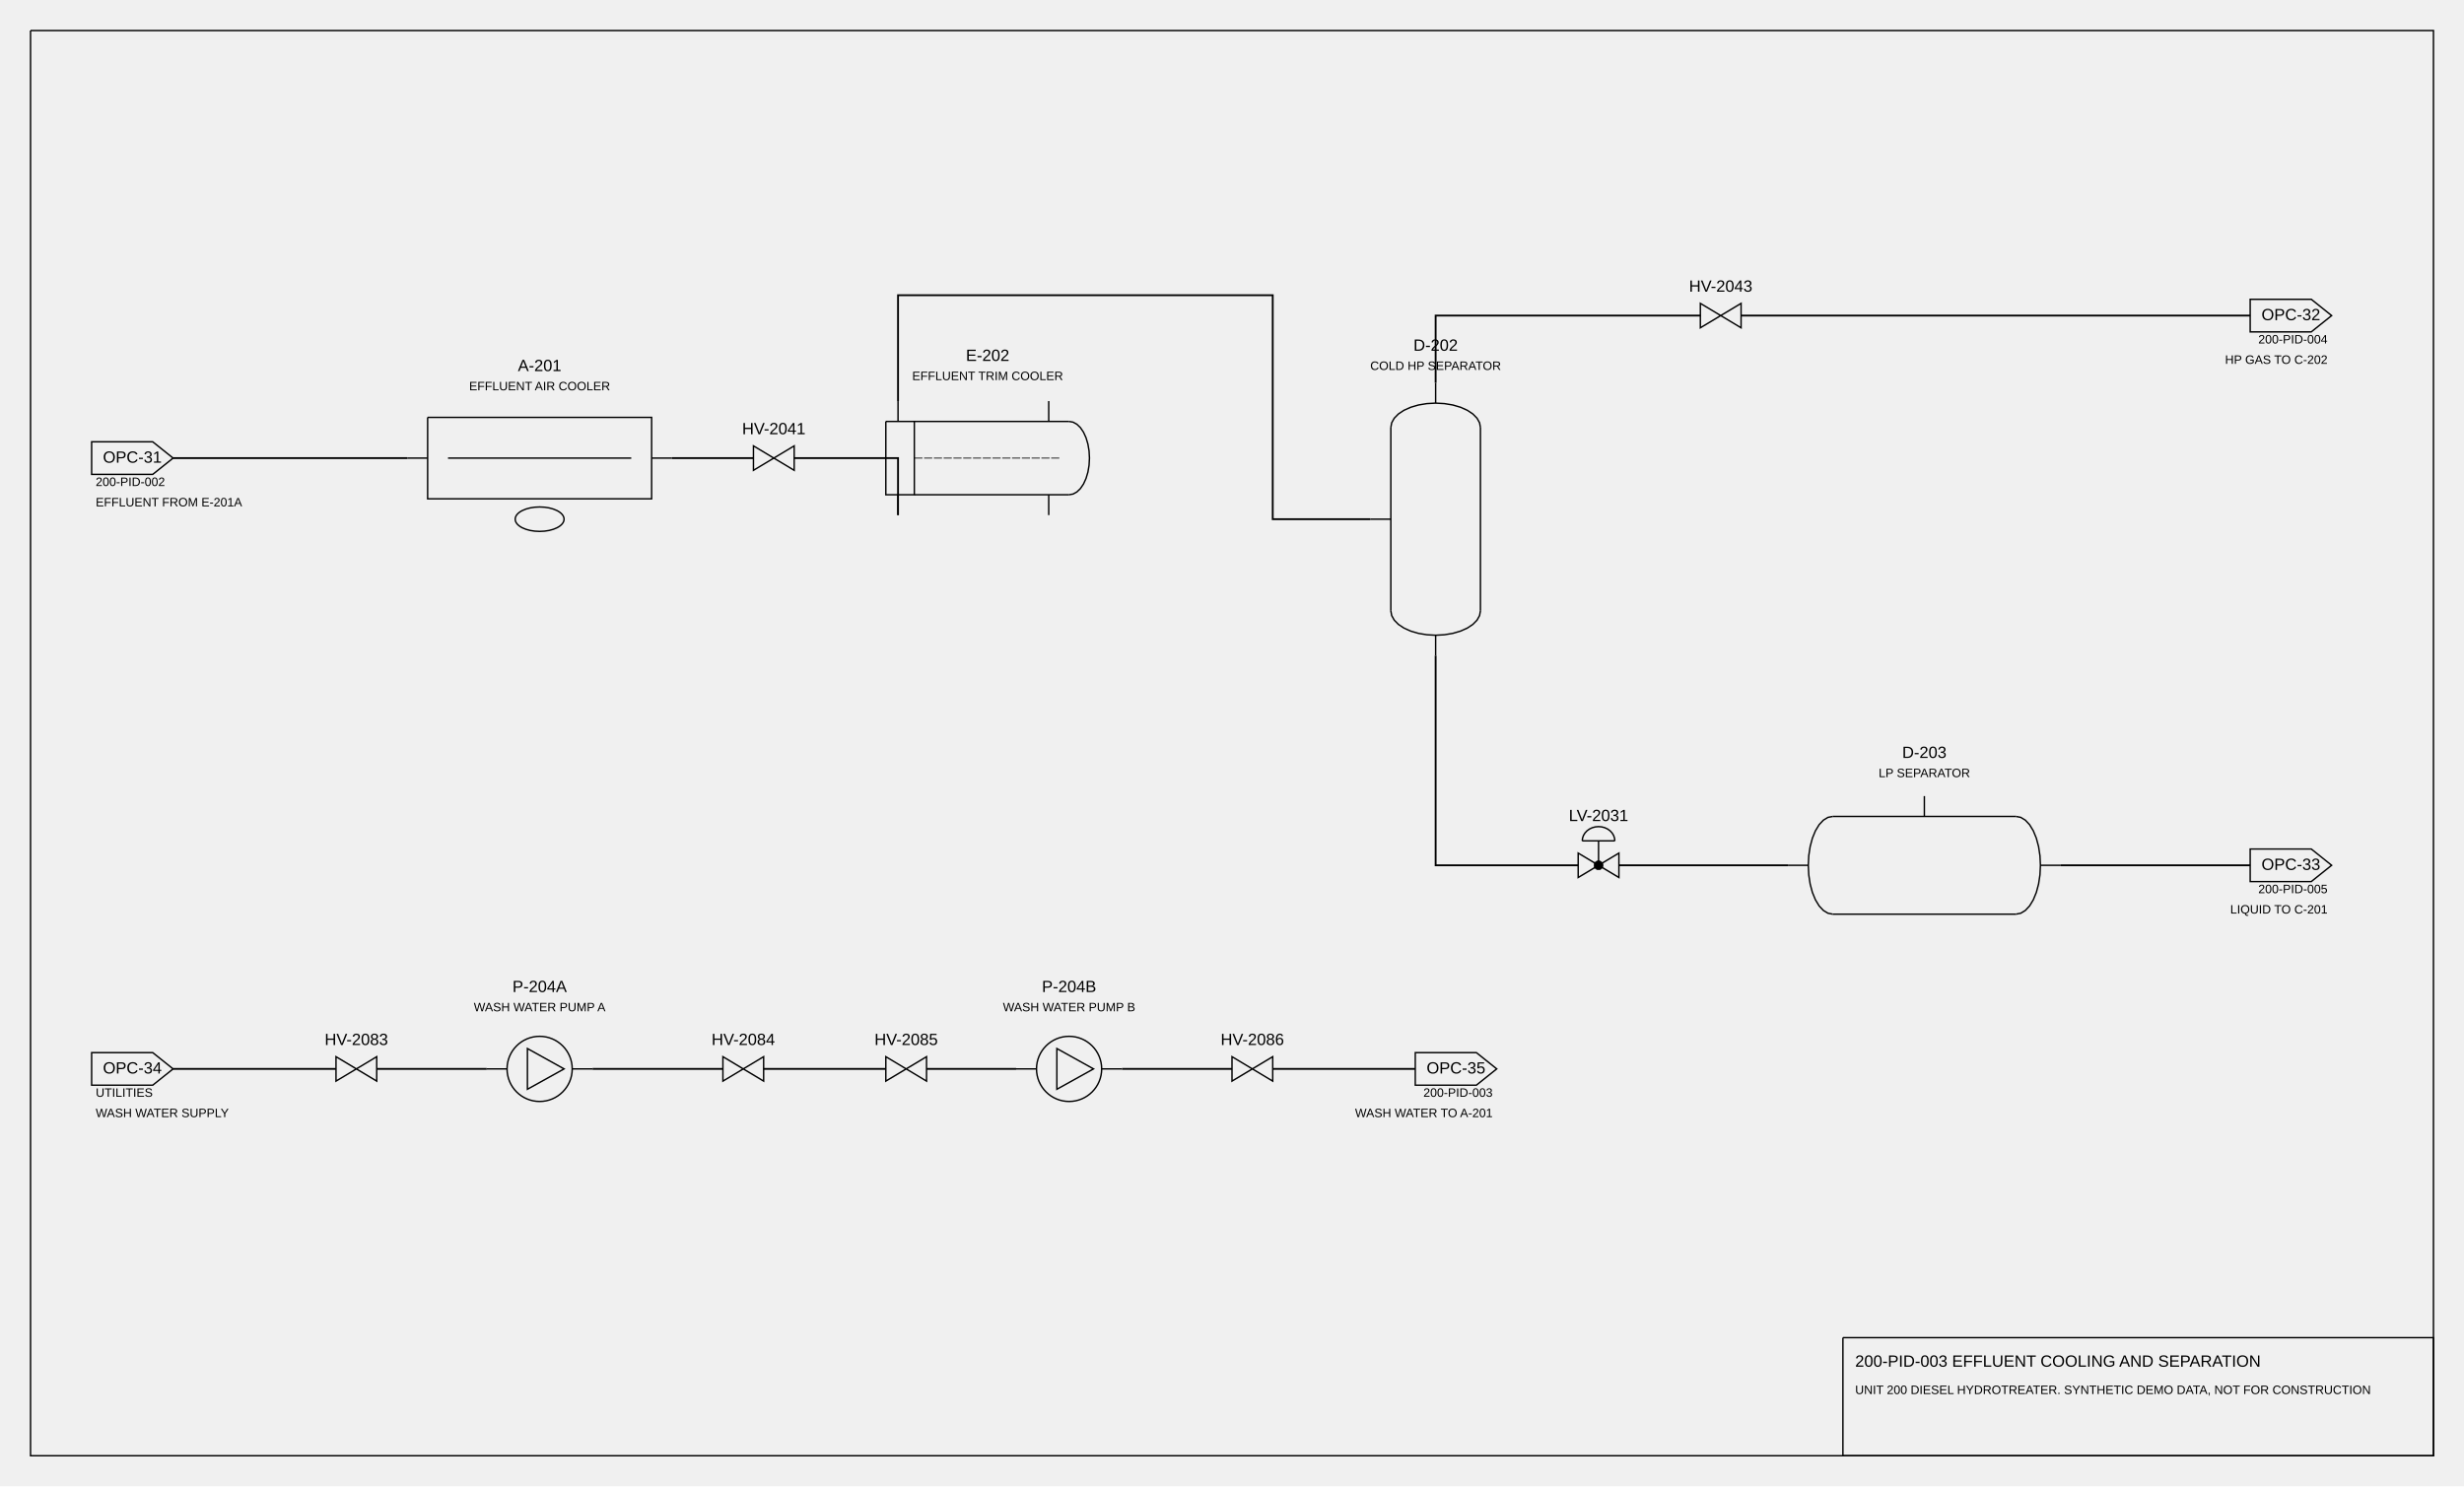
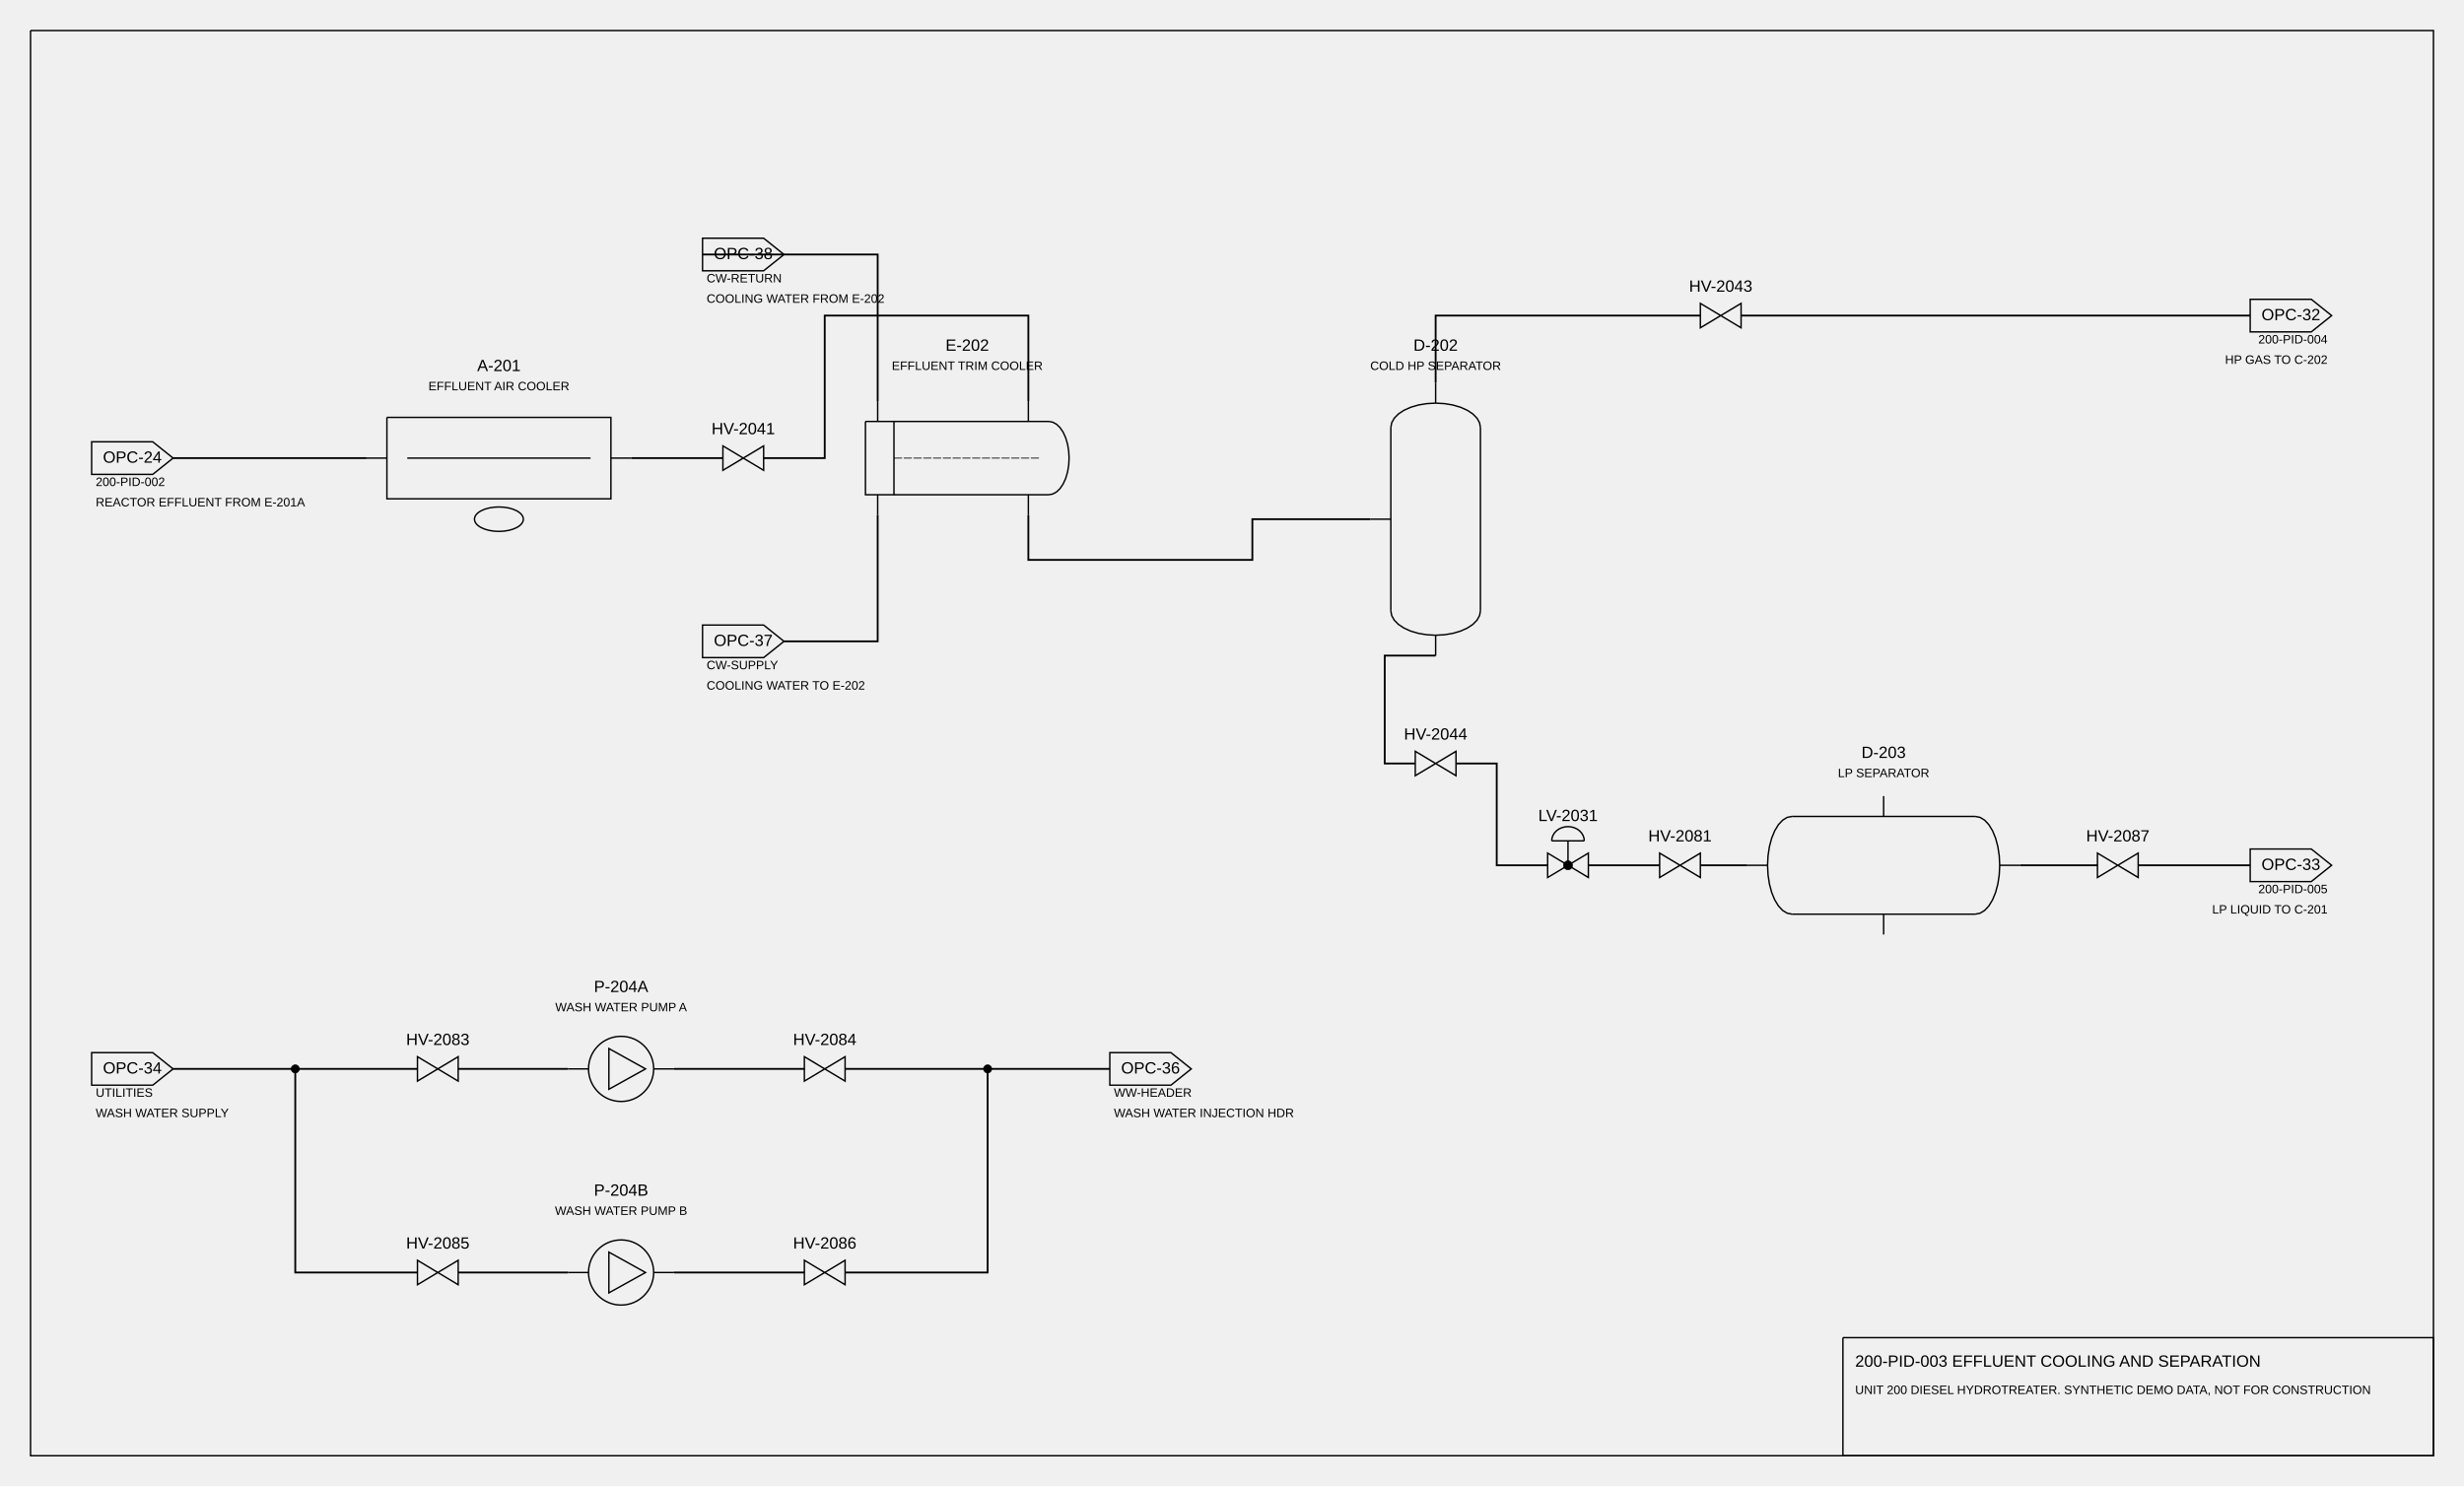
<svg xmlns="http://www.w3.org/2000/svg" width="1210.0" height="730.0" viewBox="-5.0 -5.0 1210.0 730.0">
  <rect x="-5.0" y="-5.0" width="1210.0" height="730.0" fill="#f0f0f0" />
  <g id="diagram-200-PID-003 Effluent cooling and separation" class="diagram">
    <g class="border">
      <polyline points="10.0,10.0 1190.0,10.0 1190.0,710.0 10.0,710.0 10.0,10.0" fill="none" stroke="rgb(0,0,0)" stroke-width="0.7" vector-effect="non-scaling-stroke" />
    </g>
    <g class="label">
      <polyline points="900.0,652.0 1190.0,652.0 1190.0,710.0 900.0,710.0 900.0,652.0" fill="none" stroke="rgb(0,0,0)" stroke-width="0.7" vector-effect="non-scaling-stroke" />
      <text x="906.0" y="664.0" text-anchor="start" dominant-baseline="middle" font-family="'Arial', Arial" font-size="8.0" fill="rgb(0,0,0)">200-PID-003  EFFLUENT COOLING AND SEPARATION</text>
      <text x="906.0" y="678.0" text-anchor="start" dominant-baseline="middle" font-family="'Arial', Arial" font-size="6.0" fill="rgb(0,0,0)">UNIT 200 DIESEL HYDROTREATER. SYNTHETIC DEMO DATA, NOT FOR CONSTRUCTION</text>
    </g>
    <g id="A_201" class="representation-group">
      <g class="static">
        <g>
-           <g id="AIR_COOLED_EXCHANGER" transform="translate(260.00,220.00)">
+           <g id="AIR_COOLED_EXCHANGER" transform="translate(240.00,220.00)">
            <polyline points="-55.0,-20.0 55.0,-20.0 55.0,20.0 -55.0,20.0 -55.0,-20.0" fill="none" stroke="rgb(0,0,0)" stroke-width="0.7" vector-effect="non-scaling-stroke" />
            <polyline points="-45.0,0.0 45.0,0.0" fill="none" stroke="rgb(0,0,0)" stroke-width="0.7" vector-effect="non-scaling-stroke" />
            <ellipse cx="0.0" cy="30.0" rx="12.0" ry="6.0" fill="none" stroke="rgb(0,0,0)" stroke-width="0.7" vector-effect="non-scaling-stroke" />
            <polyline points="-65.0,0.0 -55.0,0.0" fill="none" stroke="rgb(0,0,0)" stroke-width="0.7" vector-effect="non-scaling-stroke" />
            <polyline points="55.0,0.0 65.0,0.0" fill="none" stroke="rgb(0,0,0)" stroke-width="0.7" vector-effect="non-scaling-stroke" />
          </g>
        </g>
      </g>
      <g class="equipmenttagnamelabel">
-         <text x="260.0" y="175.0" text-anchor="middle" dominant-baseline="middle" font-family="'Arial', Arial" font-size="8.0" fill="rgb(0,0,0)">A-201</text>
-       </g>
-       <g class="label">
-         <text x="260.0" y="185.0" text-anchor="middle" dominant-baseline="middle" font-family="'Arial', Arial" font-size="6.0" fill="rgb(0,0,0)">EFFLUENT AIR COOLER</text>
+         <text x="240.0" y="175.0" text-anchor="middle" dominant-baseline="middle" font-family="'Arial', Arial" font-size="8.0" fill="rgb(0,0,0)">A-201</text>
+       </g>
+       <g class="label">
+         <text x="240.0" y="185.0" text-anchor="middle" dominant-baseline="middle" font-family="'Arial', Arial" font-size="6.0" fill="rgb(0,0,0)">EFFLUENT AIR COOLER</text>
      </g>
      <g id="A_201_N1" class="representation-group">
        <g id="A_201_N1_node" class="representation-group" />
      </g>
      <g id="A_201_N2" class="representation-group">
        <g id="A_201_N2_node" class="representation-group" />
      </g>
    </g>
    <g id="E_202" class="representation-group">
      <g class="static">
        <g>
-           <g id="SHELL_AND_TUBE_EXCHANGER" transform="translate(480.00,220.00)">
+           <g id="SHELL_AND_TUBE_EXCHANGER" transform="translate(470.00,220.00)">
            <polyline points="-50.0,-18.0 -36.0,-18.0 -36.0,18.0 -50.0,18.0 -50.0,-18.0" fill="none" stroke="rgb(0,0,0)" stroke-width="0.7" vector-effect="non-scaling-stroke" />
            <polyline points="-36.0,-18.0 40.0,-18.0" fill="none" stroke="rgb(0,0,0)" stroke-width="0.7" vector-effect="non-scaling-stroke" />
            <polyline points="-36.0,18.0 40.0,18.0" fill="none" stroke="rgb(0,0,0)" stroke-width="0.7" vector-effect="non-scaling-stroke" />
            <polyline points="40.0,-18.0 41.951,-17.654 43.827,-16.63 45.556,-14.966 47.071,-12.728 48.315,-10 49.239,-6.888 49.808,-3.512 50.0,0.0 49.808,3.512 49.239,6.888 48.315,10 47.071,12.728 45.556,14.966 43.827,16.63 41.951,17.654 40.0,18.0" fill="none" stroke="rgb(0,0,0)" stroke-width="0.7" vector-effect="non-scaling-stroke" />
            <polyline points="-36.0,0.0 36.0,0.0" fill="none" stroke="rgb(0,0,0)" stroke-width="0.4" vector-effect="non-scaling-stroke" stroke-dasharray="4.0,0.8" />
            <polyline points="-44.0,18.0 -44.0,28.0" fill="none" stroke="rgb(0,0,0)" stroke-width="0.7" vector-effect="non-scaling-stroke" />
            <polyline points="-44.0,-18.0 -44.0,-28.0" fill="none" stroke="rgb(0,0,0)" stroke-width="0.7" vector-effect="non-scaling-stroke" />
            <polyline points="30.0,-18.0 30.0,-28.0" fill="none" stroke="rgb(0,0,0)" stroke-width="0.7" vector-effect="non-scaling-stroke" />
            <polyline points="30.0,18.0 30.0,28.0" fill="none" stroke="rgb(0,0,0)" stroke-width="0.7" vector-effect="non-scaling-stroke" />
          </g>
        </g>
      </g>
      <g class="equipmenttagnamelabel">
-         <text x="480.0" y="170.0" text-anchor="middle" dominant-baseline="middle" font-family="'Arial', Arial" font-size="8.0" fill="rgb(0,0,0)">E-202</text>
-       </g>
-       <g class="label">
-         <text x="480.0" y="180.0" text-anchor="middle" dominant-baseline="middle" font-family="'Arial', Arial" font-size="6.0" fill="rgb(0,0,0)">EFFLUENT TRIM COOLER</text>
+         <text x="470.0" y="165.0" text-anchor="middle" dominant-baseline="middle" font-family="'Arial', Arial" font-size="8.0" fill="rgb(0,0,0)">E-202</text>
+       </g>
+       <g class="label">
+         <text x="470.0" y="175.0" text-anchor="middle" dominant-baseline="middle" font-family="'Arial', Arial" font-size="6.0" fill="rgb(0,0,0)">EFFLUENT TRIM COOLER</text>
      </g>
      <g id="E_202_N1" class="representation-group">
        <g id="E_202_N1_node" class="representation-group" />
      </g>
      <g id="E_202_N2" class="representation-group">
        <g id="E_202_N2_node" class="representation-group" />
+       </g>
+       <g id="E_202_N3" class="representation-group">
+         <g id="E_202_N3_node" class="representation-group" />
+       </g>
+       <g id="E_202_N4" class="representation-group">
+         <g id="E_202_N4_node" class="representation-group" />
      </g>
    </g>
    <g id="D_202" class="representation-group">
      <g class="static">
        <g>
          <g id="VERTICAL_DRUM" transform="translate(700.00,250.00)">
            <polyline points="-22.0,-45.0 -22.0,45.0" fill="none" stroke="rgb(0,0,0)" stroke-width="0.7" vector-effect="non-scaling-stroke" />
            <polyline points="22.0,-45.0 22.0,45.0" fill="none" stroke="rgb(0,0,0)" stroke-width="0.7" vector-effect="non-scaling-stroke" />
            <polyline points="-22.0,-45.0 -21.577,-47.341 -20.325,-49.592 -18.292,-51.667 -15.556,-53.485 -12.223,-54.978 -8.419,-56.087 -4.292,-56.769 -0.0,-57.0 4.292,-56.769 8.419,-56.087 12.223,-54.978 15.556,-53.485 18.292,-51.667 20.325,-49.592 21.577,-47.341 22.0,-45.0" fill="none" stroke="rgb(0,0,0)" stroke-width="0.7" vector-effect="non-scaling-stroke" />
            <polyline points="22.0,45.0 21.577,47.341 20.325,49.592 18.292,51.667 15.556,53.485 12.223,54.978 8.419,56.087 4.292,56.769 0.0,57.0 -4.292,56.769 -8.419,56.087 -12.223,54.978 -15.556,53.485 -18.292,51.667 -20.325,49.592 -21.577,47.341 -22.0,45.0" fill="none" stroke="rgb(0,0,0)" stroke-width="0.7" vector-effect="non-scaling-stroke" />
            <polyline points="-22.0,0.0 -32.0,0.0" fill="none" stroke="rgb(0,0,0)" stroke-width="0.7" vector-effect="non-scaling-stroke" />
            <polyline points="0.0,-57.0 0.0,-67.0" fill="none" stroke="rgb(0,0,0)" stroke-width="0.7" vector-effect="non-scaling-stroke" />
            <polyline points="0.0,57.0 0.0,67.0" fill="none" stroke="rgb(0,0,0)" stroke-width="0.7" vector-effect="non-scaling-stroke" />
          </g>
        </g>
      </g>
      <g class="equipmenttagnamelabel">
        <text x="700.0" y="165.0" text-anchor="middle" dominant-baseline="middle" font-family="'Arial', Arial" font-size="8.0" fill="rgb(0,0,0)">D-202</text>
      </g>
      <g class="label">
        <text x="700.0" y="175.0" text-anchor="middle" dominant-baseline="middle" font-family="'Arial', Arial" font-size="6.0" fill="rgb(0,0,0)">COLD HP SEPARATOR</text>
      </g>
      <g id="D_202_N1" class="representation-group">
        <g id="D_202_N1_node" class="representation-group" />
      </g>
      <g id="D_202_N2" class="representation-group">
        <g id="D_202_N2_node" class="representation-group" />
      </g>
      <g id="D_202_N3" class="representation-group">
        <g id="D_202_N3_node" class="representation-group" />
      </g>
    </g>
    <g id="D_203" class="representation-group">
      <g class="static">
        <g>
-           <g id="HORIZONTAL_DRUM" transform="translate(940.00,420.00)">
+           <g id="HORIZONTAL_DRUM" transform="translate(920.00,420.00)">
            <polyline points="-45.0,-24.0 45.0,-24.0" fill="none" stroke="rgb(0,0,0)" stroke-width="0.7" vector-effect="non-scaling-stroke" />
            <polyline points="-45.0,24.0 45.0,24.0" fill="none" stroke="rgb(0,0,0)" stroke-width="0.7" vector-effect="non-scaling-stroke" />
            <polyline points="-45.0,24.0 -47.341,23.539 -49.592,22.173 -51.667,19.955 -53.485,16.971 -54.978,13.334 -56.087,9.184 -56.769,4.682 -57.0,0.0 -56.769,-4.682 -56.087,-9.184 -54.978,-13.334 -53.485,-16.971 -51.667,-19.955 -49.592,-22.173 -47.341,-23.539 -45.0,-24.0" fill="none" stroke="rgb(0,0,0)" stroke-width="0.7" vector-effect="non-scaling-stroke" />
            <polyline points="45.0,-24.0 47.341,-23.539 49.592,-22.173 51.667,-19.955 53.485,-16.971 54.978,-13.334 56.087,-9.184 56.769,-4.682 57.0,0.0 56.769,4.682 56.087,9.184 54.978,13.334 53.485,16.971 51.667,19.955 49.592,22.173 47.341,23.539 45.0,24.0" fill="none" stroke="rgb(0,0,0)" stroke-width="0.7" vector-effect="non-scaling-stroke" />
            <polyline points="-57.0,0.0 -67.0,0.0" fill="none" stroke="rgb(0,0,0)" stroke-width="0.7" vector-effect="non-scaling-stroke" />
            <polyline points="57.0,0.0 67.0,0.0" fill="none" stroke="rgb(0,0,0)" stroke-width="0.7" vector-effect="non-scaling-stroke" />
            <polyline points="0.0,-24.0 0.0,-34.0" fill="none" stroke="rgb(0,0,0)" stroke-width="0.7" vector-effect="non-scaling-stroke" />
+             <polyline points="0.0,24.0 0.0,34.0" fill="none" stroke="rgb(0,0,0)" stroke-width="0.7" vector-effect="non-scaling-stroke" />
          </g>
        </g>
      </g>
      <g class="equipmenttagnamelabel">
-         <text x="940.0" y="365.0" text-anchor="middle" dominant-baseline="middle" font-family="'Arial', Arial" font-size="8.0" fill="rgb(0,0,0)">D-203</text>
-       </g>
-       <g class="label">
-         <text x="940.0" y="375.0" text-anchor="middle" dominant-baseline="middle" font-family="'Arial', Arial" font-size="6.0" fill="rgb(0,0,0)">LP SEPARATOR</text>
+         <text x="920.0" y="365.0" text-anchor="middle" dominant-baseline="middle" font-family="'Arial', Arial" font-size="8.0" fill="rgb(0,0,0)">D-203</text>
+       </g>
+       <g class="label">
+         <text x="920.0" y="375.0" text-anchor="middle" dominant-baseline="middle" font-family="'Arial', Arial" font-size="6.0" fill="rgb(0,0,0)">LP SEPARATOR</text>
      </g>
      <g id="D_203_N1" class="representation-group">
        <g id="D_203_N1_node" class="representation-group" />
      </g>
      <g id="D_203_N2" class="representation-group">
        <g id="D_203_N2_node" class="representation-group" />
      </g>
    </g>
    <g id="P_204A" class="representation-group">
      <g class="static">
        <g>
-           <g id="CENTRIFUGAL_PUMP" transform="translate(260.00,520.00)">
+           <g id="CENTRIFUGAL_PUMP" transform="translate(300.00,520.00)">
            <ellipse cx="0.0" cy="0.0" rx="16.0" ry="16.0" fill="none" stroke="rgb(0,0,0)" stroke-width="0.7" vector-effect="non-scaling-stroke" />
            <polygon points="-6.0,-10.0 12.0,0.0 -6.0,10.0" fill="none" stroke="rgb(0,0,0)" stroke-width="0.7" vector-effect="non-scaling-stroke" />
            <polyline points="-26.0,0.0 -16.0,0.0" fill="none" stroke="rgb(0,0,0)" stroke-width="0.7" vector-effect="non-scaling-stroke" />
            <polyline points="16.0,0.0 26.0,0.0" fill="none" stroke="rgb(0,0,0)" stroke-width="0.7" vector-effect="non-scaling-stroke" />
          </g>
        </g>
      </g>
      <g class="equipmenttagnamelabel">
-         <text x="260.0" y="480.0" text-anchor="middle" dominant-baseline="middle" font-family="'Arial', Arial" font-size="8.0" fill="rgb(0,0,0)">P-204A</text>
-       </g>
-       <g class="label">
-         <text x="260.0" y="490.0" text-anchor="middle" dominant-baseline="middle" font-family="'Arial', Arial" font-size="6.0" fill="rgb(0,0,0)">WASH WATER PUMP A</text>
+         <text x="300.0" y="480.0" text-anchor="middle" dominant-baseline="middle" font-family="'Arial', Arial" font-size="8.0" fill="rgb(0,0,0)">P-204A</text>
+       </g>
+       <g class="label">
+         <text x="300.0" y="490.0" text-anchor="middle" dominant-baseline="middle" font-family="'Arial', Arial" font-size="6.0" fill="rgb(0,0,0)">WASH WATER PUMP A</text>
      </g>
      <g id="P_204A_N1" class="representation-group">
        <g id="P_204A_N1_node" class="representation-group" />
      </g>
      <g id="P_204A_N2" class="representation-group">
        <g id="P_204A_N2_node" class="representation-group" />
      </g>
    </g>
    <g id="P_204B" class="representation-group">
      <g class="static">
        <g>
-           <g id="CENTRIFUGAL_PUMP" transform="translate(520.00,520.00)">
+           <g id="CENTRIFUGAL_PUMP" transform="translate(300.00,620.00)">
            <ellipse cx="0.0" cy="0.0" rx="16.0" ry="16.0" fill="none" stroke="rgb(0,0,0)" stroke-width="0.7" vector-effect="non-scaling-stroke" />
            <polygon points="-6.0,-10.0 12.0,0.0 -6.0,10.0" fill="none" stroke="rgb(0,0,0)" stroke-width="0.7" vector-effect="non-scaling-stroke" />
            <polyline points="-26.0,0.0 -16.0,0.0" fill="none" stroke="rgb(0,0,0)" stroke-width="0.7" vector-effect="non-scaling-stroke" />
            <polyline points="16.0,0.0 26.0,0.0" fill="none" stroke="rgb(0,0,0)" stroke-width="0.7" vector-effect="non-scaling-stroke" />
          </g>
        </g>
      </g>
      <g class="equipmenttagnamelabel">
-         <text x="520.0" y="480.0" text-anchor="middle" dominant-baseline="middle" font-family="'Arial', Arial" font-size="8.0" fill="rgb(0,0,0)">P-204B</text>
-       </g>
-       <g class="label">
-         <text x="520.0" y="490.0" text-anchor="middle" dominant-baseline="middle" font-family="'Arial', Arial" font-size="6.0" fill="rgb(0,0,0)">WASH WATER PUMP B</text>
+         <text x="300.0" y="580.0" text-anchor="middle" dominant-baseline="middle" font-family="'Arial', Arial" font-size="8.0" fill="rgb(0,0,0)">P-204B</text>
+       </g>
+       <g class="label">
+         <text x="300.0" y="590.0" text-anchor="middle" dominant-baseline="middle" font-family="'Arial', Arial" font-size="6.0" fill="rgb(0,0,0)">WASH WATER PUMP B</text>
      </g>
      <g id="P_204B_N1" class="representation-group">
        <g id="P_204B_N1_node" class="representation-group" />
      </g>
      <g id="P_204B_N2" class="representation-group">
        <g id="P_204B_N2_node" class="representation-group" />
      </g>
    </g>
    <g id="HV_2041" class="representation-group">
      <g class="static">
        <g>
-           <g id="GATE_VALVE" transform="translate(375.00,220.00)">
-             <polygon points="-10.0,-6.0 10.0,6.0 10.0,-6.0 -10.0,6.0" fill="none" stroke="rgb(0,0,0)" stroke-width="0.7" vector-effect="non-scaling-stroke" />
-           </g>
-         </g>
-       </g>
-       <g class="valvelabel">
-         <text x="375.0" y="206.0" text-anchor="middle" dominant-baseline="middle" font-family="'Arial', Arial" font-size="8.0" fill="rgb(0,0,0)">HV-2041</text>
+           <g id="GATE_VALVE" transform="translate(360.00,220.00)">
+             <polygon points="-10.0,-6.0 10.0,6.0 10.0,-6.0 -10.0,6.0" fill="none" stroke="rgb(0,0,0)" stroke-width="0.7" vector-effect="non-scaling-stroke" />
+           </g>
+         </g>
+       </g>
+       <g class="valvelabel">
+         <text x="360.0" y="206.0" text-anchor="middle" dominant-baseline="middle" font-family="'Arial', Arial" font-size="8.0" fill="rgb(0,0,0)">HV-2041</text>
      </g>
      <g id="HV_2041_in" class="representation-group" />
      <g id="HV_2041_out" class="representation-group" />
    </g>
    <g id="HV_2043" class="representation-group">
      <g class="static">
        <g>
          <g id="GATE_VALVE" transform="translate(840.00,150.00)">
            <polygon points="-10.0,-6.0 10.0,6.0 10.0,-6.0 -10.0,6.0" fill="none" stroke="rgb(0,0,0)" stroke-width="0.7" vector-effect="non-scaling-stroke" />
          </g>
        </g>
      </g>
      <g class="valvelabel">
        <text x="840.0" y="136.0" text-anchor="middle" dominant-baseline="middle" font-family="'Arial', Arial" font-size="8.0" fill="rgb(0,0,0)">HV-2043</text>
      </g>
      <g id="HV_2043_in" class="representation-group" />
      <g id="HV_2043_out" class="representation-group" />
    </g>
+     <g id="HV_2044" class="representation-group">
+       <g class="static">
+         <g>
+           <g id="GATE_VALVE" transform="translate(700.00,370.00)">
+             <polygon points="-10.0,-6.0 10.0,6.0 10.0,-6.0 -10.0,6.0" fill="none" stroke="rgb(0,0,0)" stroke-width="0.7" vector-effect="non-scaling-stroke" />
+           </g>
+         </g>
+       </g>
+       <g class="valvelabel">
+         <text x="700.0" y="356.0" text-anchor="middle" dominant-baseline="middle" font-family="'Arial', Arial" font-size="8.0" fill="rgb(0,0,0)">HV-2044</text>
+       </g>
+       <g id="HV_2044_in" class="representation-group" />
+       <g id="HV_2044_out" class="representation-group" />
+     </g>
    <g id="LV_2031" class="representation-group">
      <g class="static">
        <g>
-           <g id="GLOBE_CONTROL_VALVE" transform="translate(780.00,420.00)">
+           <g id="GLOBE_CONTROL_VALVE" transform="translate(765.00,420.00)">
            <polygon points="-10.0,-6.0 10.0,6.0 10.0,-6.0 -10.0,6.0" fill="none" stroke="rgb(0,0,0)" stroke-width="0.7" vector-effect="non-scaling-stroke" />
            <ellipse cx="0.0" cy="0.0" rx="2.2" ry="2.2" fill="rgb(0,0,0)" stroke="rgb(0,0,0)" stroke-width="0.3" vector-effect="non-scaling-stroke" />
            <polyline points="0.0,0.0 0.0,-12.0" fill="none" stroke="rgb(0,0,0)" stroke-width="0.7" vector-effect="non-scaling-stroke" />
            <polyline points="-8.0,-12.0 8.0,-12.0" fill="none" stroke="rgb(0,0,0)" stroke-width="0.7" vector-effect="non-scaling-stroke" />
            <polyline points="-8.0,-12.0 -7.846,-13.366 -7.391,-14.679 -6.652,-15.889 -5.657,-16.95 -4.445,-17.82 -3.062,-18.467 -1.561,-18.866 -0.0,-19.0 1.561,-18.866 3.062,-18.467 4.445,-17.82 5.657,-16.95 6.652,-15.889 7.391,-14.679 7.846,-13.366 8.0,-12.0" fill="none" stroke="rgb(0,0,0)" stroke-width="0.7" vector-effect="non-scaling-stroke" />
          </g>
        </g>
      </g>
      <g class="valvelabel">
-         <text x="780.0" y="396.0" text-anchor="middle" dominant-baseline="middle" font-family="'Arial', Arial" font-size="8.0" fill="rgb(0,0,0)">LV-2031</text>
+         <text x="765.0" y="396.0" text-anchor="middle" dominant-baseline="middle" font-family="'Arial', Arial" font-size="8.0" fill="rgb(0,0,0)">LV-2031</text>
      </g>
      <g id="LV_2031_in" class="representation-group" />
      <g id="LV_2031_out" class="representation-group" />
    </g>
+     <g id="HV_2081" class="representation-group">
+       <g class="static">
+         <g>
+           <g id="GATE_VALVE" transform="translate(820.00,420.00)">
+             <polygon points="-10.0,-6.0 10.0,6.0 10.0,-6.0 -10.0,6.0" fill="none" stroke="rgb(0,0,0)" stroke-width="0.7" vector-effect="non-scaling-stroke" />
+           </g>
+         </g>
+       </g>
+       <g class="valvelabel">
+         <text x="820.0" y="406.0" text-anchor="middle" dominant-baseline="middle" font-family="'Arial', Arial" font-size="8.0" fill="rgb(0,0,0)">HV-2081</text>
+       </g>
+       <g id="HV_2081_in" class="representation-group" />
+       <g id="HV_2081_out" class="representation-group" />
+     </g>
+     <g id="HV_2087" class="representation-group">
+       <g class="static">
+         <g>
+           <g id="GATE_VALVE" transform="translate(1035.00,420.00)">
+             <polygon points="-10.0,-6.0 10.0,6.0 10.0,-6.0 -10.0,6.0" fill="none" stroke="rgb(0,0,0)" stroke-width="0.7" vector-effect="non-scaling-stroke" />
+           </g>
+         </g>
+       </g>
+       <g class="valvelabel">
+         <text x="1035.0" y="406.0" text-anchor="middle" dominant-baseline="middle" font-family="'Arial', Arial" font-size="8.0" fill="rgb(0,0,0)">HV-2087</text>
+       </g>
+       <g id="HV_2087_in" class="representation-group" />
+       <g id="HV_2087_out" class="representation-group" />
+     </g>
    <g id="HV_2083" class="representation-group">
      <g class="static">
        <g>
-           <g id="GATE_VALVE" transform="translate(170.00,520.00)">
-             <polygon points="-10.0,-6.0 10.0,6.0 10.0,-6.0 -10.0,6.0" fill="none" stroke="rgb(0,0,0)" stroke-width="0.7" vector-effect="non-scaling-stroke" />
-           </g>
-         </g>
-       </g>
-       <g class="valvelabel">
-         <text x="170.0" y="506.0" text-anchor="middle" dominant-baseline="middle" font-family="'Arial', Arial" font-size="8.0" fill="rgb(0,0,0)">HV-2083</text>
+           <g id="GATE_VALVE" transform="translate(210.00,520.00)">
+             <polygon points="-10.0,-6.0 10.0,6.0 10.0,-6.0 -10.0,6.0" fill="none" stroke="rgb(0,0,0)" stroke-width="0.7" vector-effect="non-scaling-stroke" />
+           </g>
+         </g>
+       </g>
+       <g class="valvelabel">
+         <text x="210.0" y="506.0" text-anchor="middle" dominant-baseline="middle" font-family="'Arial', Arial" font-size="8.0" fill="rgb(0,0,0)">HV-2083</text>
      </g>
      <g id="HV_2083_in" class="representation-group" />
      <g id="HV_2083_out" class="representation-group" />
    </g>
    <g id="HV_2084" class="representation-group">
      <g class="static">
        <g>
-           <g id="GATE_VALVE" transform="translate(360.00,520.00)">
-             <polygon points="-10.0,-6.0 10.0,6.0 10.0,-6.0 -10.0,6.0" fill="none" stroke="rgb(0,0,0)" stroke-width="0.7" vector-effect="non-scaling-stroke" />
-           </g>
-         </g>
-       </g>
-       <g class="valvelabel">
-         <text x="360.0" y="506.0" text-anchor="middle" dominant-baseline="middle" font-family="'Arial', Arial" font-size="8.0" fill="rgb(0,0,0)">HV-2084</text>
+           <g id="GATE_VALVE" transform="translate(400.00,520.00)">
+             <polygon points="-10.0,-6.0 10.0,6.0 10.0,-6.0 -10.0,6.0" fill="none" stroke="rgb(0,0,0)" stroke-width="0.7" vector-effect="non-scaling-stroke" />
+           </g>
+         </g>
+       </g>
+       <g class="valvelabel">
+         <text x="400.0" y="506.0" text-anchor="middle" dominant-baseline="middle" font-family="'Arial', Arial" font-size="8.0" fill="rgb(0,0,0)">HV-2084</text>
      </g>
      <g id="HV_2084_in" class="representation-group" />
      <g id="HV_2084_out" class="representation-group" />
    </g>
    <g id="HV_2085" class="representation-group">
      <g class="static">
        <g>
-           <g id="GATE_VALVE" transform="translate(440.00,520.00)">
-             <polygon points="-10.0,-6.0 10.0,6.0 10.0,-6.0 -10.0,6.0" fill="none" stroke="rgb(0,0,0)" stroke-width="0.7" vector-effect="non-scaling-stroke" />
-           </g>
-         </g>
-       </g>
-       <g class="valvelabel">
-         <text x="440.0" y="506.0" text-anchor="middle" dominant-baseline="middle" font-family="'Arial', Arial" font-size="8.0" fill="rgb(0,0,0)">HV-2085</text>
+           <g id="GATE_VALVE" transform="translate(210.00,620.00)">
+             <polygon points="-10.0,-6.0 10.0,6.0 10.0,-6.0 -10.0,6.0" fill="none" stroke="rgb(0,0,0)" stroke-width="0.7" vector-effect="non-scaling-stroke" />
+           </g>
+         </g>
+       </g>
+       <g class="valvelabel">
+         <text x="210.0" y="606.0" text-anchor="middle" dominant-baseline="middle" font-family="'Arial', Arial" font-size="8.0" fill="rgb(0,0,0)">HV-2085</text>
      </g>
      <g id="HV_2085_in" class="representation-group" />
      <g id="HV_2085_out" class="representation-group" />
    </g>
    <g id="HV_2086" class="representation-group">
      <g class="static">
        <g>
-           <g id="GATE_VALVE" transform="translate(610.00,520.00)">
-             <polygon points="-10.0,-6.0 10.0,6.0 10.0,-6.0 -10.0,6.0" fill="none" stroke="rgb(0,0,0)" stroke-width="0.7" vector-effect="non-scaling-stroke" />
-           </g>
-         </g>
-       </g>
-       <g class="valvelabel">
-         <text x="610.0" y="506.0" text-anchor="middle" dominant-baseline="middle" font-family="'Arial', Arial" font-size="8.0" fill="rgb(0,0,0)">HV-2086</text>
+           <g id="GATE_VALVE" transform="translate(400.00,620.00)">
+             <polygon points="-10.0,-6.0 10.0,6.0 10.0,-6.0 -10.0,6.0" fill="none" stroke="rgb(0,0,0)" stroke-width="0.7" vector-effect="non-scaling-stroke" />
+           </g>
+         </g>
+       </g>
+       <g class="valvelabel">
+         <text x="400.0" y="606.0" text-anchor="middle" dominant-baseline="middle" font-family="'Arial', Arial" font-size="8.0" fill="rgb(0,0,0)">HV-2086</text>
      </g>
      <g id="HV_2086_in" class="representation-group" />
      <g id="HV_2086_out" class="representation-group" />
    </g>
-     <g id="OPC_31" class="representation-group">
+     <g id="OPC_24" class="representation-group">
      <g class="static">
        <g>
          <g id="PIPE_OFF_PAGE_CONNECTOR" transform="translate(60.00,220.00)">
            <polygon points="-20.0,-8.0 10.0,-8.0 20.0,0.0 10.0,8.0 -20.0,8.0" fill="none" stroke="rgb(0,0,0)" stroke-width="0.7" vector-effect="non-scaling-stroke" />
          </g>
        </g>
      </g>
      <g class="offpageconnectornumberlabel">
-         <text x="60.0" y="220.0" text-anchor="middle" dominant-baseline="middle" font-family="'Arial', Arial" font-size="8.0" fill="rgb(0,0,0)">OPC-31</text>
+         <text x="60.0" y="220.0" text-anchor="middle" dominant-baseline="middle" font-family="'Arial', Arial" font-size="8.0" fill="rgb(0,0,0)">OPC-24</text>
      </g>
      <g class="offpageconnectordescriptionlabel">
-         <text x="42.0" y="242.0" text-anchor="start" dominant-baseline="middle" font-family="'Arial', Arial" font-size="6.0" fill="rgb(0,0,0)">EFFLUENT FROM E-201A</text>
+         <text x="42.0" y="242.0" text-anchor="start" dominant-baseline="middle" font-family="'Arial', Arial" font-size="6.0" fill="rgb(0,0,0)">REACTOR EFFLUENT FROM E-201A</text>
      </g>
      <g class="label">
        <text x="42.0" y="232.0" text-anchor="start" dominant-baseline="middle" font-family="'Arial', Arial" font-size="6.0" fill="rgb(0,0,0)">200-PID-002</text>
      </g>
-       <g id="OPC_31_node" class="representation-group" />
+       <g id="OPC_24_node" class="representation-group" />
    </g>
    <g id="OPC_32" class="representation-group">
      <g class="static">
        <g>
          <g id="PIPE_OFF_PAGE_CONNECTOR" transform="translate(1120.00,150.00)">
            <polygon points="-20.0,-8.0 10.0,-8.0 20.0,0.0 10.0,8.0 -20.0,8.0" fill="none" stroke="rgb(0,0,0)" stroke-width="0.7" vector-effect="non-scaling-stroke" />
          </g>
        </g>
      </g>
      <g class="offpageconnectornumberlabel">
        <text x="1120.0" y="150.0" text-anchor="middle" dominant-baseline="middle" font-family="'Arial', Arial" font-size="8.0" fill="rgb(0,0,0)">OPC-32</text>
      </g>
      <g class="offpageconnectordescriptionlabel">
        <text x="1138.0" y="172.0" text-anchor="end" dominant-baseline="middle" font-family="'Arial', Arial" font-size="6.0" fill="rgb(0,0,0)">HP GAS TO C-202</text>
      </g>
      <g class="label">
        <text x="1138.0" y="162.0" text-anchor="end" dominant-baseline="middle" font-family="'Arial', Arial" font-size="6.0" fill="rgb(0,0,0)">200-PID-004</text>
      </g>
      <g id="OPC_32_node" class="representation-group" />
    </g>
    <g id="OPC_33" class="representation-group">
      <g class="static">
        <g>
          <g id="PIPE_OFF_PAGE_CONNECTOR" transform="translate(1120.00,420.00)">
            <polygon points="-20.0,-8.0 10.0,-8.0 20.0,0.0 10.0,8.0 -20.0,8.0" fill="none" stroke="rgb(0,0,0)" stroke-width="0.7" vector-effect="non-scaling-stroke" />
          </g>
        </g>
      </g>
      <g class="offpageconnectornumberlabel">
        <text x="1120.0" y="420.0" text-anchor="middle" dominant-baseline="middle" font-family="'Arial', Arial" font-size="8.0" fill="rgb(0,0,0)">OPC-33</text>
      </g>
      <g class="offpageconnectordescriptionlabel">
-         <text x="1138.0" y="442.0" text-anchor="end" dominant-baseline="middle" font-family="'Arial', Arial" font-size="6.0" fill="rgb(0,0,0)">LIQUID TO C-201</text>
+         <text x="1138.0" y="442.0" text-anchor="end" dominant-baseline="middle" font-family="'Arial', Arial" font-size="6.0" fill="rgb(0,0,0)">LP LIQUID TO C-201</text>
      </g>
      <g class="label">
        <text x="1138.0" y="432.0" text-anchor="end" dominant-baseline="middle" font-family="'Arial', Arial" font-size="6.0" fill="rgb(0,0,0)">200-PID-005</text>
      </g>
      <g id="OPC_33_node" class="representation-group" />
    </g>
    <g id="OPC_34" class="representation-group">
      <g class="static">
        <g>
          <g id="PIPE_OFF_PAGE_CONNECTOR" transform="translate(60.00,520.00)">
            <polygon points="-20.0,-8.0 10.0,-8.0 20.0,0.0 10.0,8.0 -20.0,8.0" fill="none" stroke="rgb(0,0,0)" stroke-width="0.7" vector-effect="non-scaling-stroke" />
          </g>
        </g>
      </g>
      <g class="offpageconnectornumberlabel">
        <text x="60.0" y="520.0" text-anchor="middle" dominant-baseline="middle" font-family="'Arial', Arial" font-size="8.0" fill="rgb(0,0,0)">OPC-34</text>
      </g>
      <g class="offpageconnectordescriptionlabel">
        <text x="42.0" y="542.0" text-anchor="start" dominant-baseline="middle" font-family="'Arial', Arial" font-size="6.0" fill="rgb(0,0,0)">WASH WATER SUPPLY</text>
      </g>
      <g class="label">
        <text x="42.0" y="532.0" text-anchor="start" dominant-baseline="middle" font-family="'Arial', Arial" font-size="6.0" fill="rgb(0,0,0)">UTILITIES</text>
      </g>
      <g id="OPC_34_node" class="representation-group" />
    </g>
-     <g id="OPC_35" class="representation-group">
-       <g class="static">
-         <g>
-           <g id="PIPE_OFF_PAGE_CONNECTOR" transform="translate(710.00,520.00)">
+     <g id="OPC_36" class="representation-group">
+       <g class="static">
+         <g>
+           <g id="PIPE_OFF_PAGE_CONNECTOR" transform="translate(560.00,520.00)">
            <polygon points="-20.0,-8.0 10.0,-8.0 20.0,0.0 10.0,8.0 -20.0,8.0" fill="none" stroke="rgb(0,0,0)" stroke-width="0.7" vector-effect="non-scaling-stroke" />
          </g>
        </g>
      </g>
      <g class="offpageconnectornumberlabel">
-         <text x="710.0" y="520.0" text-anchor="middle" dominant-baseline="middle" font-family="'Arial', Arial" font-size="8.0" fill="rgb(0,0,0)">OPC-35</text>
+         <text x="560.0" y="520.0" text-anchor="middle" dominant-baseline="middle" font-family="'Arial', Arial" font-size="8.0" fill="rgb(0,0,0)">OPC-36</text>
      </g>
      <g class="offpageconnectordescriptionlabel">
-         <text x="728.0" y="542.0" text-anchor="end" dominant-baseline="middle" font-family="'Arial', Arial" font-size="6.0" fill="rgb(0,0,0)">WASH WATER TO A-201</text>
-       </g>
-       <g class="label">
-         <text x="728.0" y="532.0" text-anchor="end" dominant-baseline="middle" font-family="'Arial', Arial" font-size="6.0" fill="rgb(0,0,0)">200-PID-003</text>
-       </g>
-       <g id="OPC_35_node" class="representation-group" />
+         <text x="542.0" y="542.0" text-anchor="start" dominant-baseline="middle" font-family="'Arial', Arial" font-size="6.0" fill="rgb(0,0,0)">WASH WATER INJECTION HDR</text>
+       </g>
+       <g class="label">
+         <text x="542.0" y="532.0" text-anchor="start" dominant-baseline="middle" font-family="'Arial', Arial" font-size="6.0" fill="rgb(0,0,0)">WW-HEADER</text>
+       </g>
+       <g id="OPC_36_node" class="representation-group" />
+     </g>
+     <g id="OPC_37" class="representation-group">
+       <g class="static">
+         <g>
+           <g id="PIPE_OFF_PAGE_CONNECTOR" transform="translate(360.00,310.00)">
+             <polygon points="-20.0,-8.0 10.0,-8.0 20.0,0.0 10.0,8.0 -20.0,8.0" fill="none" stroke="rgb(0,0,0)" stroke-width="0.7" vector-effect="non-scaling-stroke" />
+           </g>
+         </g>
+       </g>
+       <g class="offpageconnectornumberlabel">
+         <text x="360.0" y="310.0" text-anchor="middle" dominant-baseline="middle" font-family="'Arial', Arial" font-size="8.0" fill="rgb(0,0,0)">OPC-37</text>
+       </g>
+       <g class="offpageconnectordescriptionlabel">
+         <text x="342.0" y="332.0" text-anchor="start" dominant-baseline="middle" font-family="'Arial', Arial" font-size="6.0" fill="rgb(0,0,0)">COOLING WATER TO E-202</text>
+       </g>
+       <g class="label">
+         <text x="342.0" y="322.0" text-anchor="start" dominant-baseline="middle" font-family="'Arial', Arial" font-size="6.0" fill="rgb(0,0,0)">CW-SUPPLY</text>
+       </g>
+       <g id="OPC_37_node" class="representation-group" />
+     </g>
+     <g id="OPC_38" class="representation-group">
+       <g class="static">
+         <g>
+           <g id="PIPE_OFF_PAGE_CONNECTOR" transform="translate(360.00,120.00)">
+             <polygon points="-20.0,-8.0 10.0,-8.0 20.0,0.0 10.0,8.0 -20.0,8.0" fill="none" stroke="rgb(0,0,0)" stroke-width="0.7" vector-effect="non-scaling-stroke" />
+           </g>
+         </g>
+       </g>
+       <g class="offpageconnectornumberlabel">
+         <text x="360.0" y="120.0" text-anchor="middle" dominant-baseline="middle" font-family="'Arial', Arial" font-size="8.0" fill="rgb(0,0,0)">OPC-38</text>
+       </g>
+       <g class="offpageconnectordescriptionlabel">
+         <text x="342.0" y="142.0" text-anchor="start" dominant-baseline="middle" font-family="'Arial', Arial" font-size="6.0" fill="rgb(0,0,0)">COOLING WATER FROM E-202</text>
+       </g>
+       <g class="label">
+         <text x="342.0" y="132.0" text-anchor="start" dominant-baseline="middle" font-family="'Arial', Arial" font-size="6.0" fill="rgb(0,0,0)">CW-RETURN</text>
+       </g>
+       <g id="OPC_38_node" class="representation-group" />
+     </g>
+     <g id="Tee_T301" class="representation-group">
+       <g class="static">
+         <g>
+           <g id="PIPE_TEE_JUNCTION" transform="translate(140.00,520.00)">
+             <ellipse cx="0.0" cy="0.0" rx="2.0" ry="2.0" fill="rgb(0,0,0)" stroke="rgb(0,0,0)" stroke-width="0.3" vector-effect="non-scaling-stroke" />
+           </g>
+         </g>
+       </g>
+       <g id="Tee_T301_n_0" class="representation-group" />
+       <g id="Tee_T301_n_1" class="representation-group" />
+       <g id="Tee_T301_n_2" class="representation-group" />
+     </g>
+     <g id="Tee_T302" class="representation-group">
+       <g class="static">
+         <g>
+           <g id="PIPE_TEE_JUNCTION" transform="translate(480.00,520.00)">
+             <ellipse cx="0.0" cy="0.0" rx="2.0" ry="2.0" fill="rgb(0,0,0)" stroke="rgb(0,0,0)" stroke-width="0.3" vector-effect="non-scaling-stroke" />
+           </g>
+         </g>
+       </g>
+       <g id="Tee_T302_n_0" class="representation-group" />
+       <g id="Tee_T302_n_1" class="representation-group" />
+       <g id="Tee_T302_n_2" class="representation-group" />
    </g>
    <g id="L301_pipe_1" class="representation-group">
      <g class="static">
-         <polyline points="80.0,220.0 195.0,220.0" fill="none" stroke="rgb(0,0,0)" stroke-width="0.9" vector-effect="non-scaling-stroke" />
+         <polyline points="80.0,220.0 175.0,220.0" fill="none" stroke="rgb(0,0,0)" stroke-width="0.9" vector-effect="non-scaling-stroke" />
      </g>
    </g>
    <g id="L302_pipe_1" class="representation-group">
      <g class="static">
-         <polyline points="325.0,220.0 365.0,220.0" fill="none" stroke="rgb(0,0,0)" stroke-width="0.9" vector-effect="non-scaling-stroke" />
+         <polyline points="305.0,220.0 350.0,220.0" fill="none" stroke="rgb(0,0,0)" stroke-width="0.9" vector-effect="non-scaling-stroke" />
      </g>
    </g>
    <g id="L302_pipe_2" class="representation-group">
      <g class="static">
-         <polyline points="385.0,220.0 436.0,220.0 436.0,248.0" fill="none" stroke="rgb(0,0,0)" stroke-width="0.9" vector-effect="non-scaling-stroke" />
+         <polyline points="370.0,220.0 400.0,220.0 400.0,150.0 500.0,150.0 500.0,192.0" fill="none" stroke="rgb(0,0,0)" stroke-width="0.9" vector-effect="non-scaling-stroke" />
      </g>
    </g>
    <g id="L303_pipe_1" class="representation-group">
      <g class="static">
-         <polyline points="436.0,192.0 436.0,140.0 620.0,140.0 620.0,250.0 668.0,250.0" fill="none" stroke="rgb(0,0,0)" stroke-width="0.9" vector-effect="non-scaling-stroke" />
+         <polyline points="500.0,248.0 500.0,270.0 610.0,270.0 610.0,250.0 668.0,250.0" fill="none" stroke="rgb(0,0,0)" stroke-width="0.9" vector-effect="non-scaling-stroke" />
+       </g>
+     </g>
+     <g id="L311_pipe_1" class="representation-group">
+       <g class="static">
+         <polyline points="380.0,310.0 426.0,310.0 426.0,248.0" fill="none" stroke="rgb(0,0,0)" stroke-width="0.9" vector-effect="non-scaling-stroke" />
+       </g>
+     </g>
+     <g id="L312_pipe_1" class="representation-group">
+       <g class="static">
+         <polyline points="426.0,192.0 426.0,120.0 340.0,120.0" fill="none" stroke="rgb(0,0,0)" stroke-width="0.9" vector-effect="non-scaling-stroke" />
      </g>
    </g>
    <g id="L304_pipe_1" class="representation-group">
      <g class="static">
        <polyline points="700.0,183.0 700.0,150.0 830.0,150.0" fill="none" stroke="rgb(0,0,0)" stroke-width="0.9" vector-effect="non-scaling-stroke" />
      </g>
    </g>
    <g id="L304_pipe_2" class="representation-group">
      <g class="static">
        <polyline points="850.0,150.0 1100.0,150.0" fill="none" stroke="rgb(0,0,0)" stroke-width="0.9" vector-effect="non-scaling-stroke" />
      </g>
    </g>
    <g id="L305_pipe_1" class="representation-group">
      <g class="static">
-         <polyline points="700.0,317.0 700.0,420.0 770.0,420.0" fill="none" stroke="rgb(0,0,0)" stroke-width="0.9" vector-effect="non-scaling-stroke" />
+         <polyline points="700.0,317.0 675.0,317.0 675.0,370.0 690.0,370.0" fill="none" stroke="rgb(0,0,0)" stroke-width="0.9" vector-effect="non-scaling-stroke" />
      </g>
    </g>
    <g id="L305_pipe_2" class="representation-group">
      <g class="static">
-         <polyline points="790.0,420.0 873.0,420.0" fill="none" stroke="rgb(0,0,0)" stroke-width="0.9" vector-effect="non-scaling-stroke" />
+         <polyline points="710.0,370.0 730.0,370.0 730.0,420.0 755.0,420.0" fill="none" stroke="rgb(0,0,0)" stroke-width="0.9" vector-effect="non-scaling-stroke" />
+       </g>
+     </g>
+     <g id="L305_pipe_3" class="representation-group">
+       <g class="static">
+         <polyline points="775.0,420.0 810.0,420.0" fill="none" stroke="rgb(0,0,0)" stroke-width="0.9" vector-effect="non-scaling-stroke" />
+       </g>
+     </g>
+     <g id="L305_pipe_4" class="representation-group">
+       <g class="static">
+         <polyline points="830.0,420.0 853.0,420.0" fill="none" stroke="rgb(0,0,0)" stroke-width="0.9" vector-effect="non-scaling-stroke" />
      </g>
    </g>
    <g id="L306_pipe_1" class="representation-group">
      <g class="static">
-         <polyline points="1007.0,420.0 1100.0,420.0" fill="none" stroke="rgb(0,0,0)" stroke-width="0.9" vector-effect="non-scaling-stroke" />
+         <polyline points="987.0,420.0 1025.0,420.0" fill="none" stroke="rgb(0,0,0)" stroke-width="0.9" vector-effect="non-scaling-stroke" />
+       </g>
+     </g>
+     <g id="L306_pipe_2" class="representation-group">
+       <g class="static">
+         <polyline points="1045.0,420.0 1100.0,420.0" fill="none" stroke="rgb(0,0,0)" stroke-width="0.9" vector-effect="non-scaling-stroke" />
      </g>
    </g>
    <g id="L307_pipe_1" class="representation-group">
      <g class="static">
-         <polyline points="80.0,520.0 160.0,520.0" fill="none" stroke="rgb(0,0,0)" stroke-width="0.9" vector-effect="non-scaling-stroke" />
+         <polyline points="80.0,520.0 140.0,520.0" fill="none" stroke="rgb(0,0,0)" stroke-width="0.9" vector-effect="non-scaling-stroke" />
      </g>
    </g>
    <g id="L307_pipe_2" class="representation-group">
      <g class="static">
-         <polyline points="180.0,520.0 234.0,520.0" fill="none" stroke="rgb(0,0,0)" stroke-width="0.9" vector-effect="non-scaling-stroke" />
+         <polyline points="140.0,520.0 200.0,520.0" fill="none" stroke="rgb(0,0,0)" stroke-width="0.9" vector-effect="non-scaling-stroke" />
+       </g>
+     </g>
+     <g id="L307_pipe_3" class="representation-group">
+       <g class="static">
+         <polyline points="220.0,520.0 274.0,520.0" fill="none" stroke="rgb(0,0,0)" stroke-width="0.9" vector-effect="non-scaling-stroke" />
+       </g>
+     </g>
+     <g id="L309_pipe_1" class="representation-group">
+       <g class="static">
+         <polyline points="140.0,520.0 140.0,620.0 200.0,620.0" fill="none" stroke="rgb(0,0,0)" stroke-width="0.9" vector-effect="non-scaling-stroke" />
+       </g>
+     </g>
+     <g id="L309_pipe_2" class="representation-group">
+       <g class="static">
+         <polyline points="220.0,620.0 274.0,620.0" fill="none" stroke="rgb(0,0,0)" stroke-width="0.9" vector-effect="non-scaling-stroke" />
      </g>
    </g>
    <g id="L308_pipe_1" class="representation-group">
      <g class="static">
-         <polyline points="286.0,520.0 350.0,520.0" fill="none" stroke="rgb(0,0,0)" stroke-width="0.9" vector-effect="non-scaling-stroke" />
+         <polyline points="326.0,520.0 390.0,520.0" fill="none" stroke="rgb(0,0,0)" stroke-width="0.9" vector-effect="non-scaling-stroke" />
      </g>
    </g>
    <g id="L308_pipe_2" class="representation-group">
      <g class="static">
-         <polyline points="370.0,520.0 430.0,520.0" fill="none" stroke="rgb(0,0,0)" stroke-width="0.9" vector-effect="non-scaling-stroke" />
+         <polyline points="410.0,520.0 480.0,520.0" fill="none" stroke="rgb(0,0,0)" stroke-width="0.9" vector-effect="non-scaling-stroke" />
      </g>
    </g>
    <g id="L308_pipe_3" class="representation-group">
      <g class="static">
-         <polyline points="450.0,520.0 494.0,520.0" fill="none" stroke="rgb(0,0,0)" stroke-width="0.9" vector-effect="non-scaling-stroke" />
-       </g>
-     </g>
-     <g id="L309_pipe_1" class="representation-group">
-       <g class="static">
-         <polyline points="546.0,520.0 600.0,520.0" fill="none" stroke="rgb(0,0,0)" stroke-width="0.9" vector-effect="non-scaling-stroke" />
-       </g>
-     </g>
-     <g id="L309_pipe_2" class="representation-group">
-       <g class="static">
-         <polyline points="620.0,520.0 690.0,520.0" fill="none" stroke="rgb(0,0,0)" stroke-width="0.9" vector-effect="non-scaling-stroke" />
+         <polyline points="480.0,520.0 540.0,520.0" fill="none" stroke="rgb(0,0,0)" stroke-width="0.9" vector-effect="non-scaling-stroke" />
+       </g>
+     </g>
+     <g id="L310_pipe_1" class="representation-group">
+       <g class="static">
+         <polyline points="326.0,620.0 390.0,620.0" fill="none" stroke="rgb(0,0,0)" stroke-width="0.9" vector-effect="non-scaling-stroke" />
+       </g>
+     </g>
+     <g id="L310_pipe_2" class="representation-group">
+       <g class="static">
+         <polyline points="410.0,620.0 480.0,620.0 480.0,520.0" fill="none" stroke="rgb(0,0,0)" stroke-width="0.9" vector-effect="non-scaling-stroke" />
      </g>
    </g>
  </g>
</svg>
